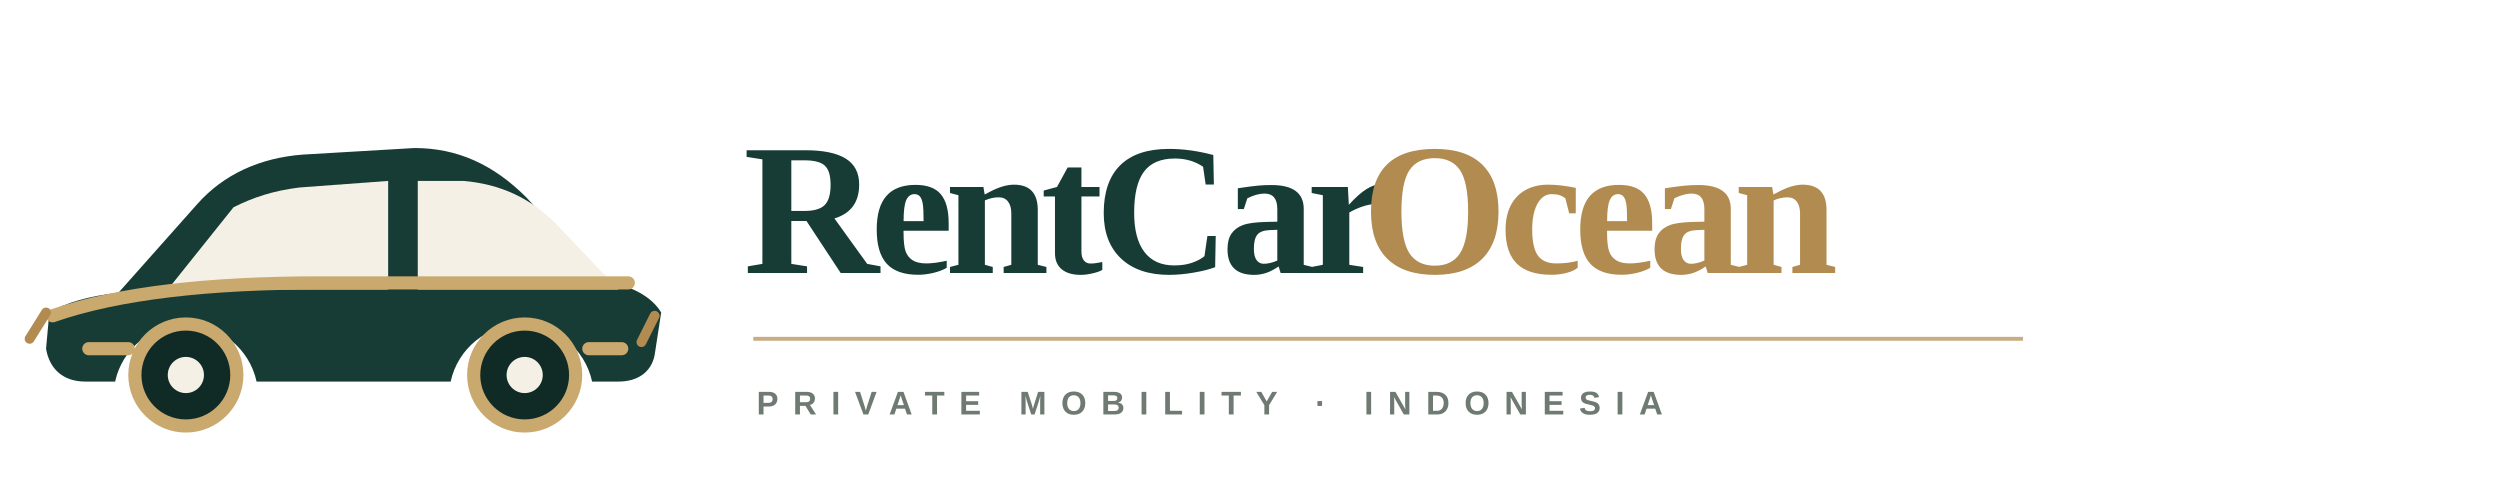
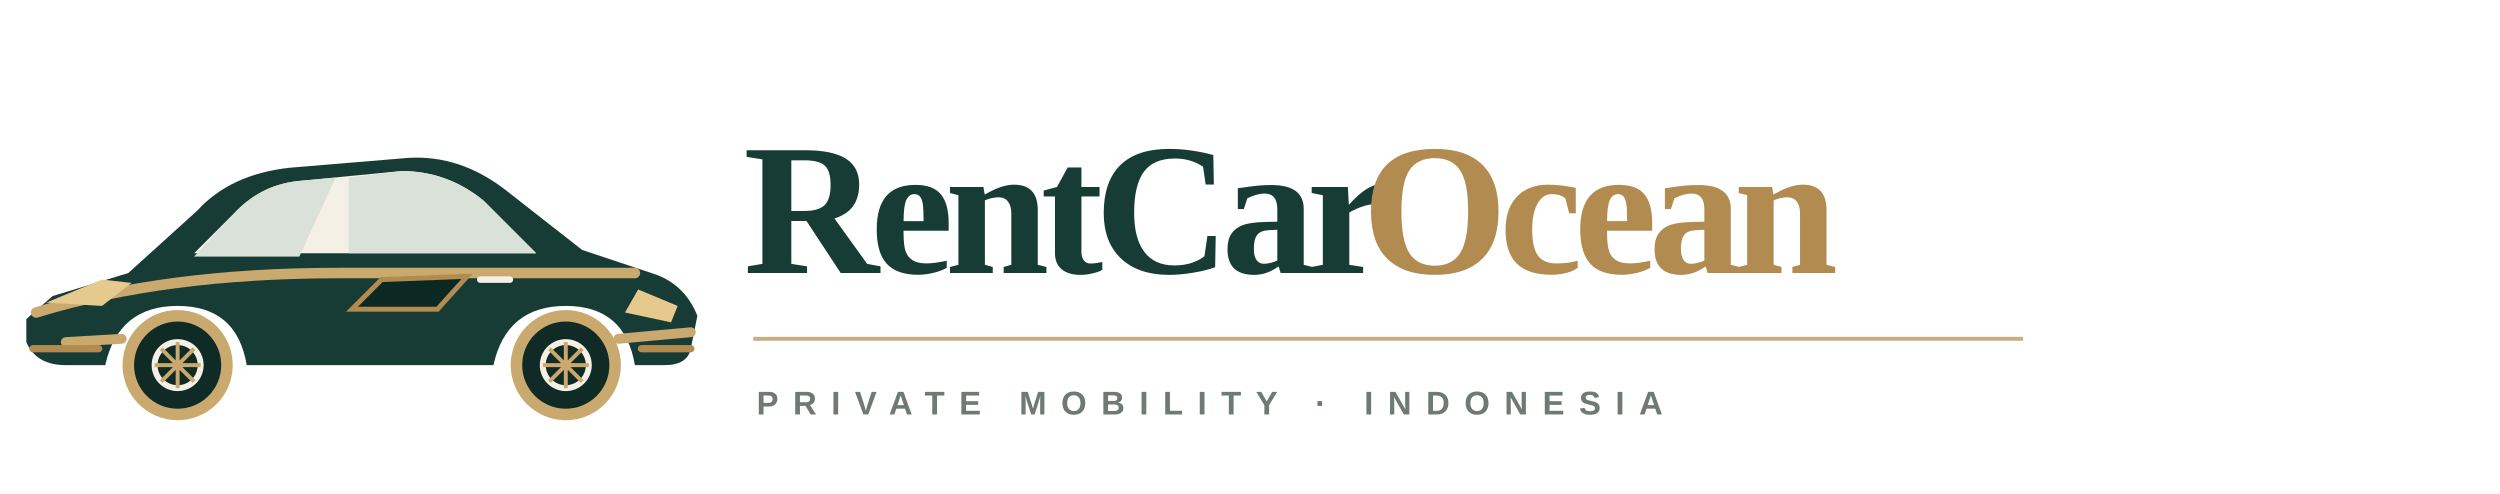
<svg xmlns="http://www.w3.org/2000/svg" viewBox="0 0 760 150" role="img" aria-labelledby="title desc">
-   <g transform="translate(5 12)">
-     <path d="M10 83c5-3 12-5 21-6l24-27c8-9 19-14 32-15l34-2c13 0 24 5 34 15l23 25c9 2 15 5 18 10l-2 13c-1 5-5 8-11 8h-8a22 22 0 0 0-43 0H73a22 22 0 0 0-43 0h-9c-7 0-11-4-12-10z" fill="#173C36" />
-     <path d="M66 51l-20 25h67V43l-27 2c-8 1-14 3-20 6z" fill="#F4F0E6" />
-     <path d="M122 43v33h61l-19-20c-8-8-17-12-28-13z" fill="#F4F0E6" />
-     <path d="M11 84c20-7 48-10 81-10h94" fill="none" stroke="#C9A96E" stroke-width="4" stroke-linecap="round" />
-     <path d="M22 94h12m140 0h10" stroke="#C9A96E" stroke-width="4" stroke-linecap="round" />
-     <circle cx="51.5" cy="102" r="15.5" fill="#102A25" stroke="#C9A96E" stroke-width="4" />
-     <circle cx="51.5" cy="102" r="5.5" fill="#F4F0E6" />
-     <circle cx="154.5" cy="102" r="15.5" fill="#102A25" stroke="#C9A96E" stroke-width="4" />
-     <circle cx="154.5" cy="102" r="5.5" fill="#F4F0E6" />
-     <path d="M9 83l-5 8m190-7-4 8" fill="none" stroke="#B18B50" stroke-width="3" stroke-linecap="round" />
+   <g transform="translate(3 15)">
+     <path d="M5 82 13 75 36 68 57 49Q67 38 85 36L121 33Q137 32 151 43L174 61 195 68Q205 71 209 81L207 91Q206 96 199 96H190Q187 78 169 78T147 96H72Q69 78 51 78T29 96H17Q8 96 5 89Z" fill="#173C36" />
+     <path d="M69 49Q77 41 88 40L119 37Q133 37 144 46L160 62H56Z" fill="#F4F0E6" />
+     <path d="M56 63 69 49Q77 41 88 40L99 39 88 63Z" fill="#D9E1D8" />
+     <path d="M103 39 119 37Q133 37 144 46L160 62H103Z" fill="#D9E1D8" />
+     <path d="M8 80Q47 68 100 68H190" fill="none" stroke="#C9A96E" stroke-width="3.2" stroke-linecap="round" />
+     <path d="m17 89 17-1m151 0 22-2" fill="none" stroke="#C9A96E" stroke-width="3" stroke-linecap="round" />
+     <path d="m11 77 17-7 9 1-9 7z" fill="#E5C98D" />
+     <path d="m191 73 12 5-2 5-14-3z" fill="#E5C98D" />
+     <path d="m113 70 26-1-9 10h-26z" fill="#0B2823" stroke="#B18B50" stroke-width="1.5" />
+     <path d="m143 70 9 0" stroke="#F4F0E6" stroke-width="2" stroke-linecap="round" />
+     <circle cx="51" cy="96" r="15" fill="#102A25" stroke="#C9A96E" stroke-width="3.5" />
+     <circle cx="51" cy="96" r="7" fill="none" stroke="#F4F0E6" stroke-width="1.8" />
+     <path d="m51 89v14m-7-7h14m-12-5 10 10m0-10-10 10" stroke="#C9A96E" stroke-width="1.2" />
+     <circle cx="169" cy="96" r="15" fill="#102A25" stroke="#C9A96E" stroke-width="3.5" />
+     <circle cx="169" cy="96" r="7" fill="none" stroke="#F4F0E6" stroke-width="1.8" />
+     <path d="m169 89v14m-7-7h14m-12-5 10 10m0-10-10 10" stroke="#C9A96E" stroke-width="1.2" />
+     <path d="M7 91h20m165 0h15" stroke="#B18B50" stroke-width="2.2" stroke-linecap="round" />
  </g>
  <text x="226" y="83" fill="#173C36" font-family="Georgia, 'Times New Roman', serif" font-size="57" font-weight="600" letter-spacing="-2.6">RentCar</text>
  <text x="414" y="83" fill="#B18B50" font-family="Georgia, 'Times New Roman', serif" font-size="57" font-weight="600" letter-spacing="-2.6">Ocean</text>
  <path d="M229 103H615" stroke="#B18B50" stroke-width="1.2" opacity=".7" />
  <text x="230" y="126" fill="#6E7A72" font-family="Arial, sans-serif" font-size="10" font-weight="700" letter-spacing="4.4">PRIVATE MOBILITY · INDONESIA</text>
</svg>
